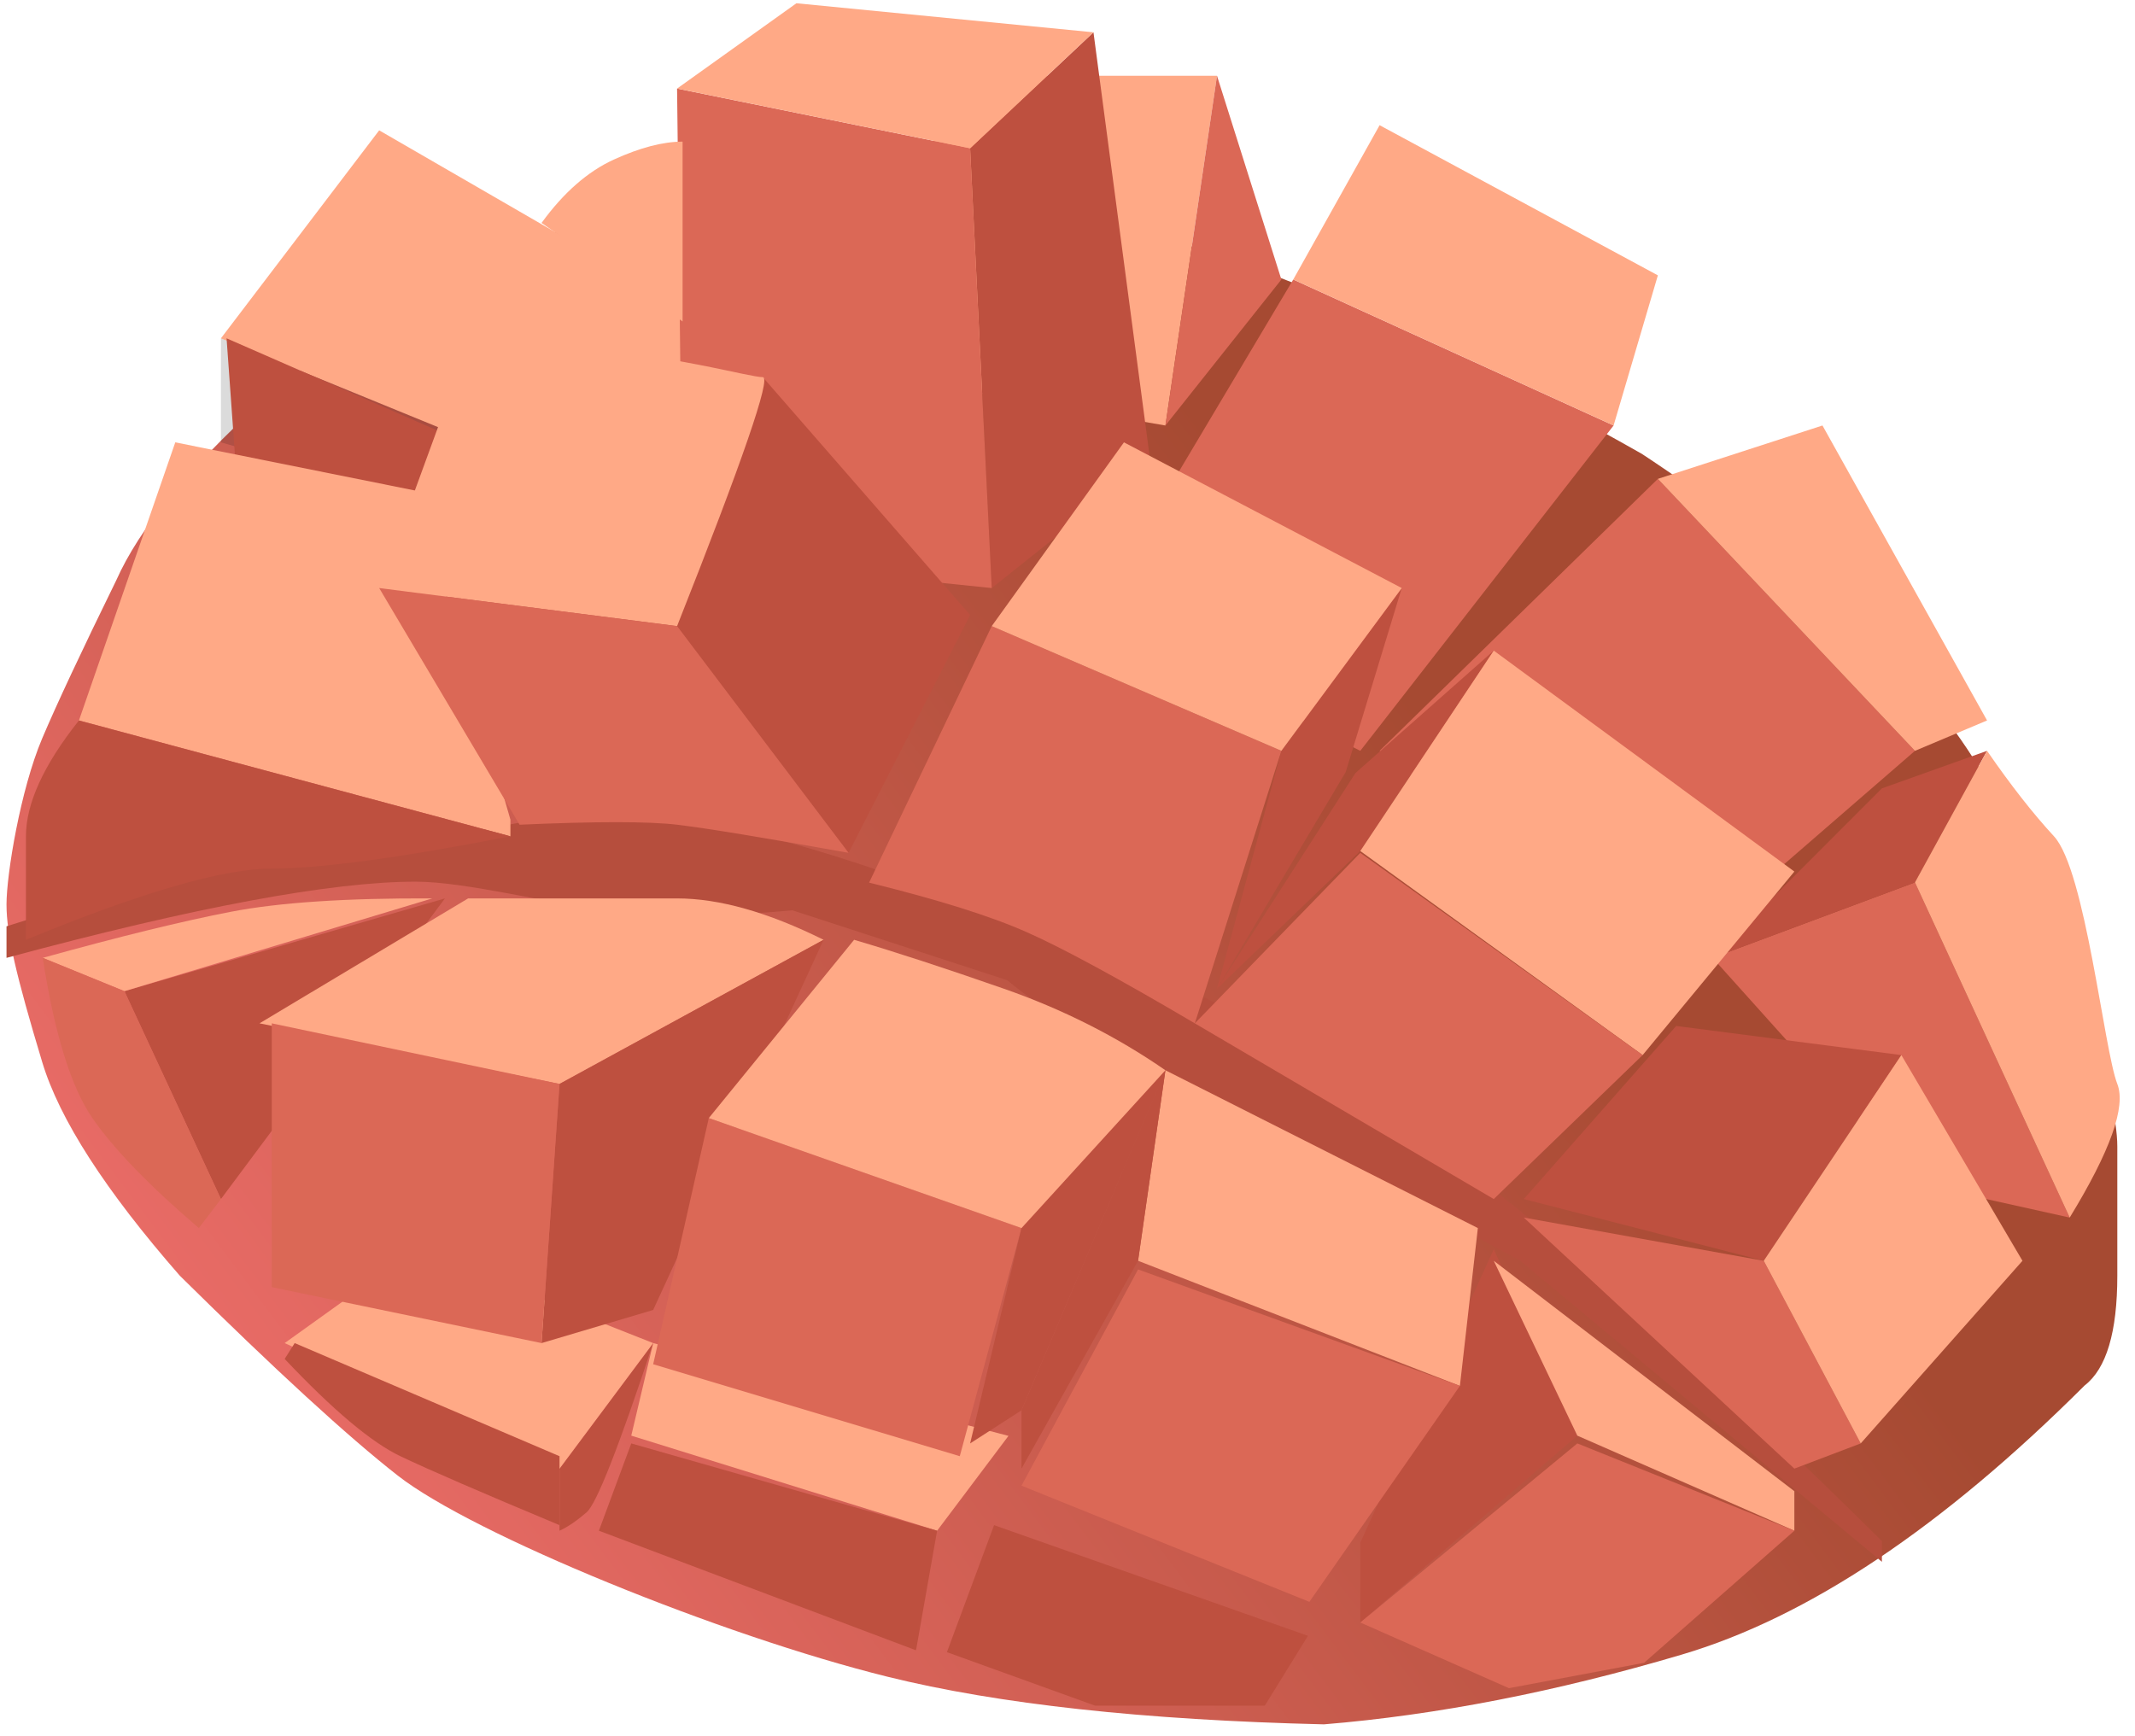
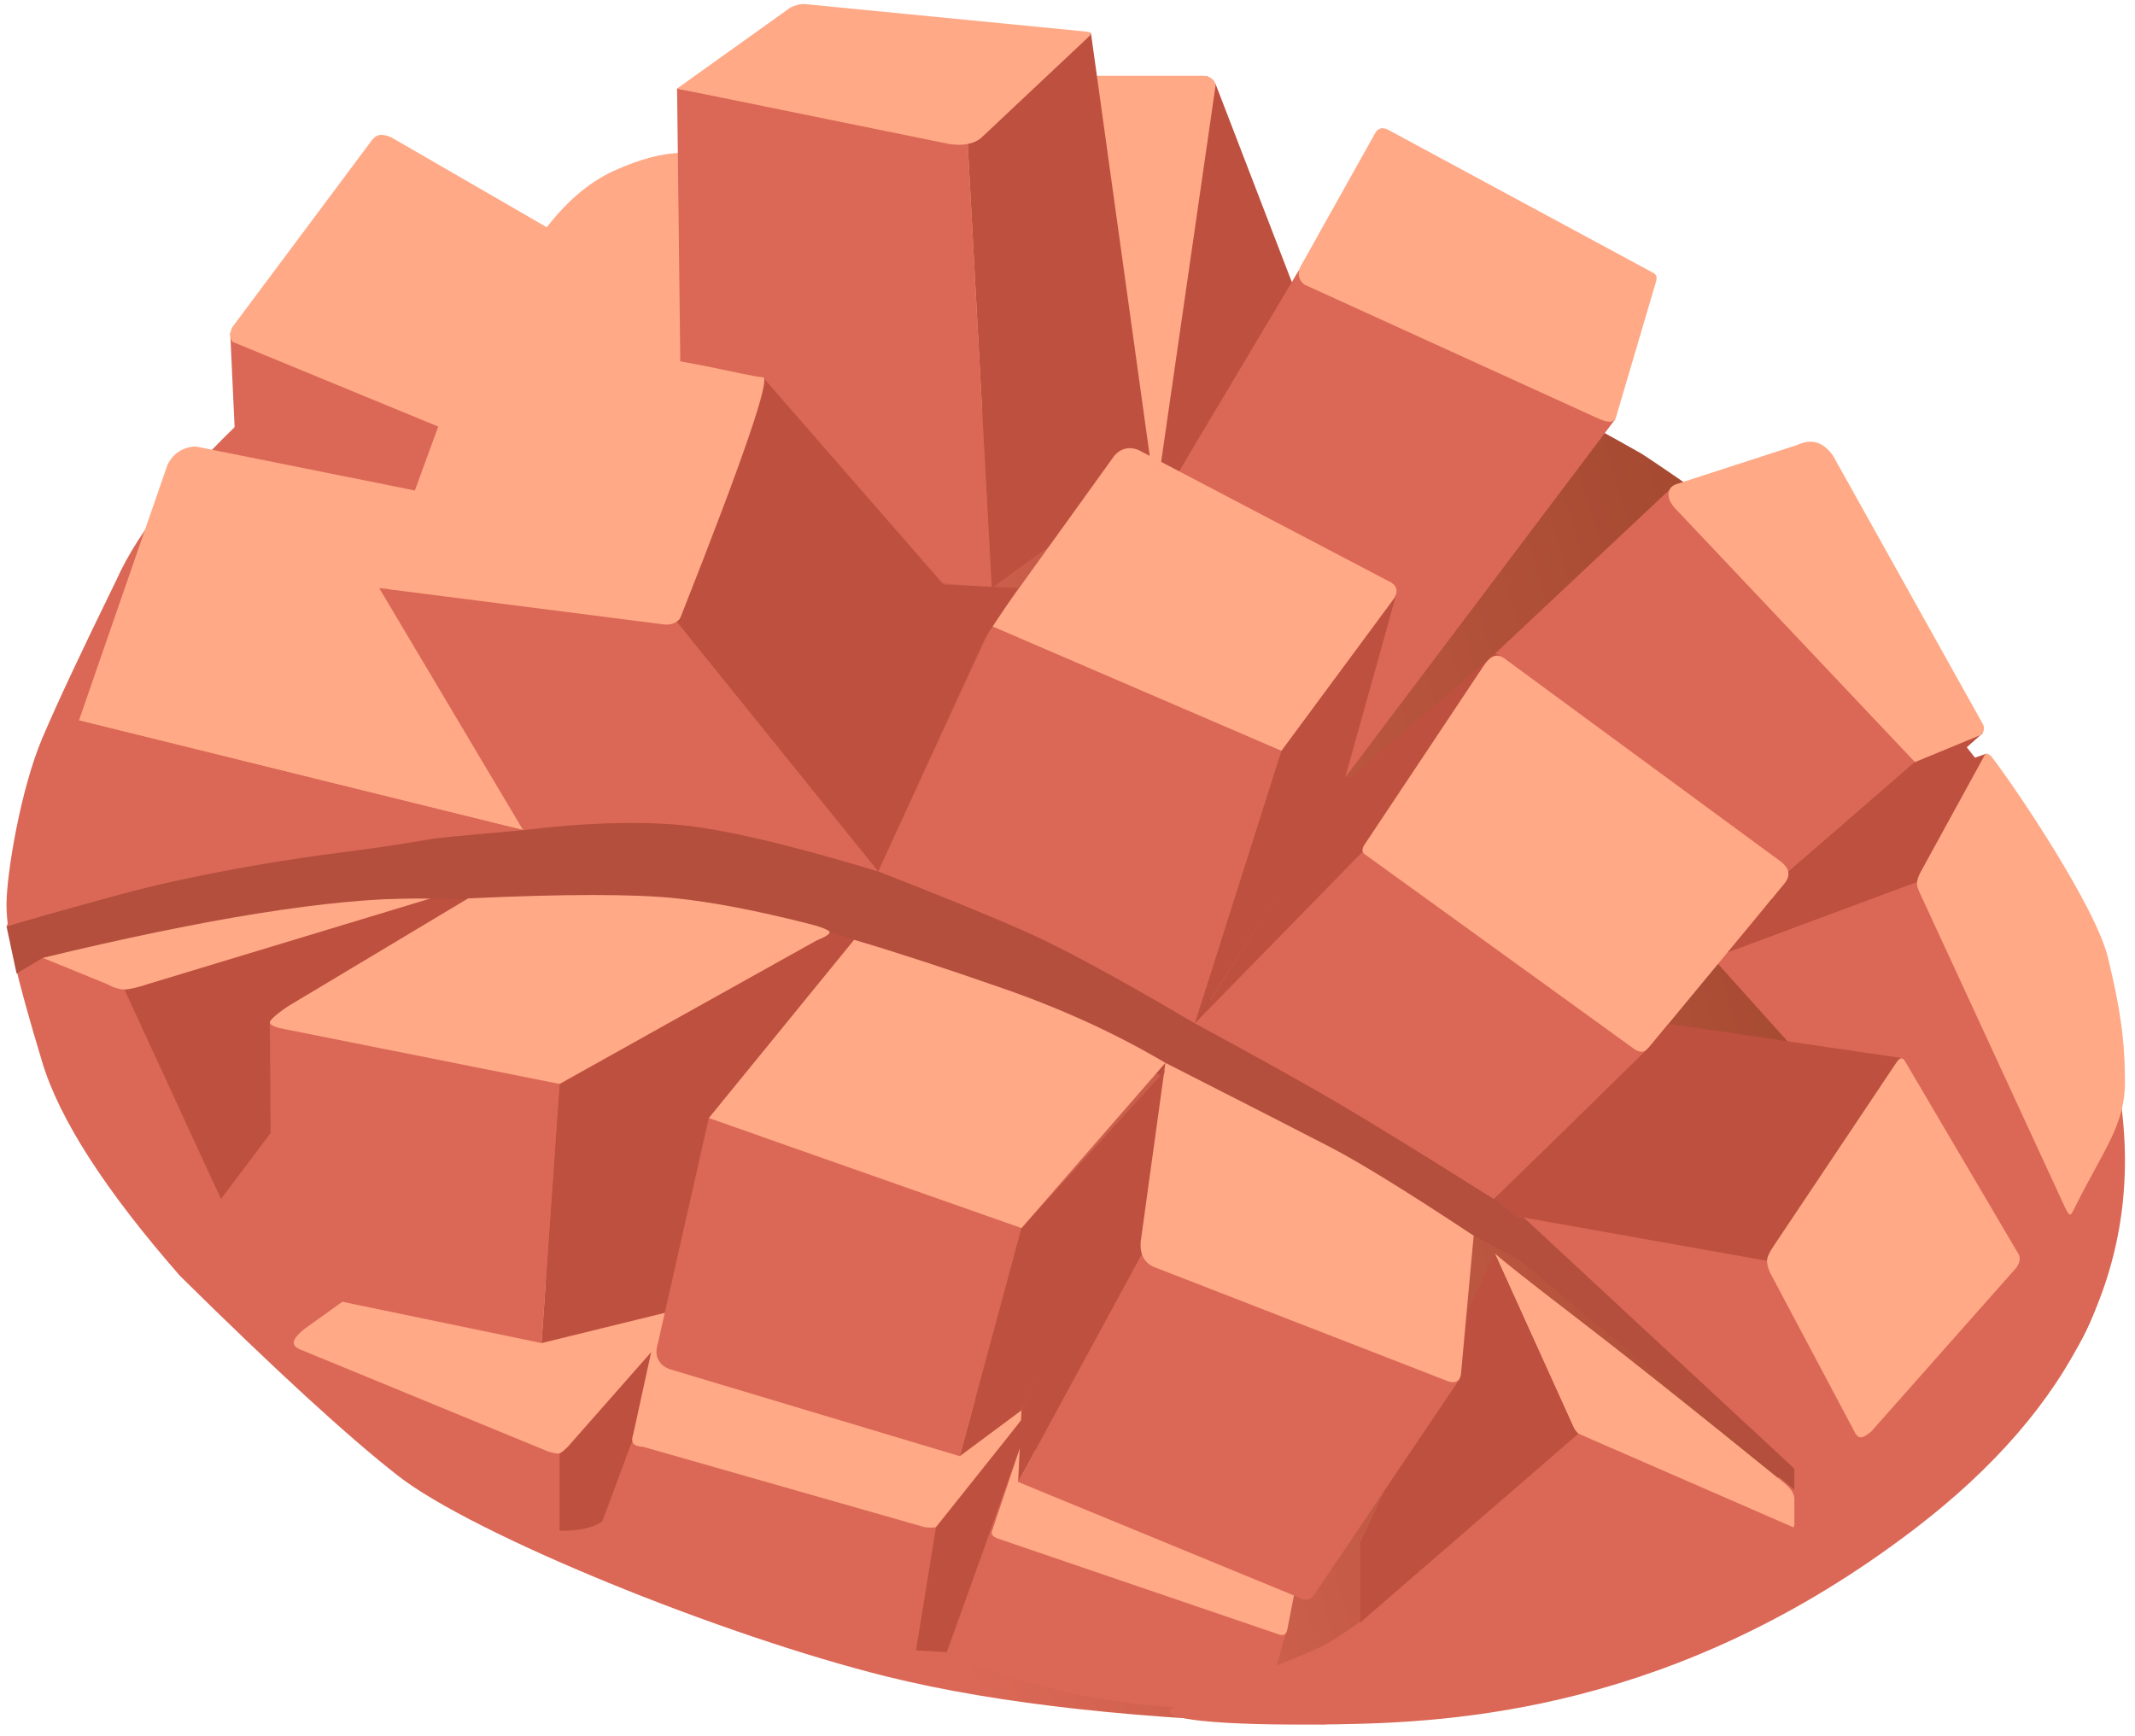
<svg xmlns="http://www.w3.org/2000/svg" width="123px" height="100px" viewBox="0 0 123 100" version="1.1">
  <defs>
-     <linearGradient x1="69.373%" y1="37.344%" x2="-9.968%" y2="80.851%" id="linearGradient-1">
+     <linearGradient x1="83.741%" y1="40.08%" x2="3.3%" y2="56.634%" id="linearGradient-1">
      <stop stop-color="#A64A32" offset="0%" />
-       <stop stop-color="#FA7474" offset="100%" />
+       <stop stop-color="#DB6856" offset="60.253%" />
+       <stop stop-color="#DB6856" offset="99.949%" />
    </linearGradient>
  </defs>
-   <g id="Website" stroke="none" stroke-width="1" fill="none" fill-rule="evenodd">
+   <g id="Page-1" stroke="none" stroke-width="1" fill="none" fill-rule="evenodd">
    <g id="Mango">
-       <path d="M120.095,79.83 C111.895,88.013 104.166,93.179 96.905,95.329 C89.645,97.479 82.768,98.82 76.273,99.352 C65.9,99.105 57.518,98.19 51.125,96.607 C41.537,94.233 27.247,88.404 22.925,85.026 C20.044,82.774 15.857,78.933 10.362,73.505 C6.069,68.595 3.425,64.491 2.431,61.192 C0.94,56.244 0.375,53.853 0.375,52.112 C0.375,50.371 1.178,45.502 2.431,42.544 C3.267,40.572 4.689,37.537 6.696,33.439 C8.017,30.471 10.796,27.053 15.034,23.186 C19.273,19.319 25.971,15.63 35.127,12.119 C42.9,10.663 51.269,10.663 60.235,12.119 C69.201,13.575 80.653,18.252 94.591,26.151 C103.69,32.164 110.043,37.994 113.652,43.641 C117.26,49.289 119.408,53.953 120.095,57.635 C121.352,61.708 121.981,64.517 121.981,66.064 C121.981,68.384 121.981,68.633 121.981,73.505 C121.981,76.753 121.352,78.861 120.095,79.83 Z" id="Path-13" fill="url(#linearGradient-1)" />
-       <polygon id="Path-62" fill="#FFA986" points="37.63 29.683 12.728 19.493 21.845 7.51 44.246 20.463" />
-       <polygon id="Path-63" fill-opacity="0.143" fill="#000000" points="12.728 19.493 12.728 25.487 36.368 32.243 37.63 29.683" />
-       <polygon id="Path" fill="#BE503F" points="13.053 19.493 13.684 28.269 36.368 32.243 35.366 29.25" />
-       <polygon id="Path-42" fill="#BE503F" points="25.633 51.764 7.168 57.109 12.728 69.086" />
-       <path d="M24.906,51.764 C19.957,51.74 16.093,51.996 13.313,52.532 C10.533,53.068 6.916,53.954 2.462,55.189 L7.168,57.109 L24.906,51.764 Z" id="Path-43" fill="#FFA986" />
-       <path d="M12.728,69.086 L7.168,57.109 L2.462,55.189 C3.141,59.563 4.094,62.64 5.324,64.42 C6.553,66.2 8.597,68.313 11.456,70.758 L12.728,69.086 Z" id="Path-44" fill="#DB6856" />
-       <path d="M108.419,88.793 C90.474,70.994 76.437,60.095 66.307,56.095 C51.112,50.095 46.191,48.368 39.324,47.226 C32.457,46.084 29.928,47.821 19.847,49.091 C13.125,49.937 6.635,51.364 0.375,53.372 L0.375,55.189 C11.229,52.263 19.086,50.8 23.946,50.8 C26.867,50.8 31.699,52.075 34.932,52.449 C38.156,52.822 41.729,52.822 45.65,52.449 L58.023,56.475 C60.313,58.382 63.954,60.549 68.946,62.974 C73.938,65.399 80.145,68.616 87.568,72.627 L108.419,89.987 L108.419,88.793 Z" id="Path-14" fill="#B64E3D" />
-       <polygon id="Path-61" fill="#FFA986" points="70.113 4.366 54.553 4.366 51.001 21.732 67.141 24.516" />
-       <polygon id="Path-40" fill="#FFA986" points="29.406 48.186 4.548 41.511 10.098 25.487 23.946 28.269 29.406 47.226" />
-       <polygon id="Path-45" fill="#FFA986" points="36.368 82.718 53.988 88.196 58.099 82.731 37.63 77.385" />
-       <polygon id="Path-46" fill="#BE503F" points="36.368 83.166 34.503 88.196 52.773 95.086 53.988 88.196" />
-       <path d="M32.235,88.196 L32.235,84.618 L37.63,77.385 C35.647,83.389 34.369,86.638 33.797,87.133 C33.225,87.628 32.704,87.982 32.235,88.196 Z" id="Path-47" fill="#BE503F" />
-       <polygon id="Path-48" fill="#FFA986" points="32.235 84.618 16.4 77.385 23.946 71.978 37.63 77.385" />
-       <path d="M32.235,87.875 C27.78,86.016 24.723,84.691 23.064,83.902 C21.405,83.112 19.183,81.244 16.4,78.298 L16.977,77.385 L32.235,83.902 L32.235,87.875 Z" id="Path-49" fill="#BE503F" />
-       <polygon id="Path-50" fill="#DB6856" points="78.368 43.261 92.961 24.516 74.506 16.105 62.996 35.436" />
-       <polygon id="Path-51" fill="#FFA986" points="74.506 16.105 92.961 24.516 95.512 15.865 79.481 7.214" />
-       <polygon id="Path-52" fill="#BE503F" points="55.89 8.543 57.135 33.882 66.274 26.605 62.996 1.861" />
-       <polygon id="Path-53" fill="#DB6856" points="57.135 33.882 39.324 32.046 39.007 5.103 55.89 8.543" />
-       <polygon id="Path-54" fill="#FFA986" points="39.007 5.103 55.89 8.543 62.996 1.861 45.883 0.188" />
-       <polygon id="Path-55" fill="#DB6856" points="79.481 43.261 95.512 27.591 110.323 43.261 95.512 56.095" />
-       <polygon id="Path-56" fill="#FFA986" points="95.512 27.591 110.323 43.261 114.477 41.511 104.995 24.516" />
-       <polygon id="Path-57" fill="#DB6856" points="119.238 70.153 110.323 50.842 98.665 55.189 110.323 68.174" />
-       <polygon id="Path-58" fill="#BE503F" points="98.665 55.189 108.419 45.423 114.477 43.261 110.323 50.842" />
-       <path d="M110.323,50.842 L119.238,70.153 C121.578,66.324 122.492,63.758 121.981,62.454 C121.213,60.497 120.149,50.153 118.333,48.186 C117.122,46.874 115.837,45.233 114.477,43.261 L110.323,50.842 Z" id="Path-59" fill="#FFA986" />
-       <path d="M47.448,54.149 C44.248,52.559 41.434,51.764 39.007,51.764 C36.579,51.764 32.567,51.764 26.969,51.764 L14.95,58.962 L32.235,62.454 L47.448,54.149 Z" id="Path-37" fill="#FFA986" />
-       <polygon id="Path-38" fill="#BE503F" points="47.448 54.149 32.235 62.454 31.199 77.385 37.63 75.476" />
-       <polygon id="Path-39" fill="#DB6856" points="32.235 62.454 15.657 58.962 15.657 74.161 31.199 77.385" />
-       <polygon id="Path-15" fill="#BE503F" points="70.113 56.965 73.822 43.261 80.757 33.882 77.528 44.483" />
-       <polygon id="Path-16" fill="#BE503F" points="70.113 56.965 78.368 49.033 86.058 37.487 78.086 44.543" />
-       <polygon id="Path-17" fill="#FFA986" points="78.368 49.033 94.634 60.791 103.375 50.216 86.058 37.487" />
-       <polygon id="Path-18" fill="#DB6856" points="78.368 49.139 68.835 58.962 86.058 69.086 94.634 60.791" />
-       <path d="M68.835,58.962 C64.462,56.384 61.237,54.634 59.16,53.712 C57.084,52.789 54.053,51.837 50.069,50.855 L57.135,36.075 L73.822,43.261 L68.835,58.962 Z" id="Path-19" fill="#DB6856" />
-       <polygon id="Path-20" fill="#FFA986" points="57.135 36.075 73.822 43.261 80.757 33.882 64.752 25.487" />
-       <polygon id="Path-21" fill="#BE503F" points="87.788 69.086 101.612 72.643 109.541 60.791 96.567 59.113" />
-       <polygon id="Path-27" fill="#BE503F" points="86.058 71.978 90.872 82.718 78.368 93.484 78.368 88.888" />
-       <polygon id="Path-22" fill="#DB6856" points="87.788 70.153 103.375 84.618 107.198 83.166 101.612 72.643" />
-       <polygon id="Path-23" fill="#FFA986" points="101.612 72.643 109.541 60.791 116.517 72.643 107.198 83.166" />
-       <polygon id="Path-24" fill="#FFA986" points="67.141 61.665 65.565 72.643 84.107 79.851 85.141 70.758" />
-       <polygon id="Path-25" fill="#BE503F" points="67.141 61.665 58.85 81.258 58.85 84.618 65.565 72.643" />
-       <polygon id="Path-26" fill="#DB6856" points="65.565 73.141 84.107 79.851 75.435 92.294 58.85 85.6" />
-       <polygon id="Path-28" fill="#FFA986" points="86.058 72.643 103.375 85.919 103.375 88.196 90.872 82.718" />
-       <polygon id="Path-29" fill="#DB6856" points="90.872 83.166 78.368 93.484 86.932 97.268 94.717 95.807 103.375 88.196" />
-       <polygon id="Path-30" fill="#BE503F" points="57.27 87.875 75.353 94.252 72.867 98.275 63.088 98.275 54.553 95.193" />
-       <polygon id="Path-31" fill="#DB6856" points="55.294 83.902 37.63 78.603 40.835 64.42 58.85 70.758" />
-       <polygon id="Path-32" fill="#BE503F" points="67.141 61.665 58.85 70.758 55.89 83.166 58.85 81.258" />
-       <path d="M40.835,64.42 L58.85,70.758 L67.141,61.665 C64.323,59.715 61.219,58.148 57.828,56.965 C54.436,55.781 51.563,54.843 49.206,54.149 L40.835,64.42 Z" id="Path-33" fill="#FFA986" />
-       <polygon id="Path-34" fill="#BE503F" points="48.887 49.139 39.007 36.075 43.947 21.732 55.89 35.436" />
-       <path d="M43.947,21.732 C43.205,21.732 38.639,20.463 35.863,20.463 C34.013,20.463 30.975,20.463 26.752,20.463 L21.845,33.882 L39.007,36.075 C42.795,26.513 44.441,21.732 43.947,21.732 Z" id="Path-35" fill="#FFA986" />
-       <path d="M39.007,36.075 L48.887,49.139 C43.948,48.254 40.655,47.713 39.007,47.518 C37.358,47.323 34.334,47.323 29.935,47.518 L21.845,33.882 L39.007,36.075 Z" id="Path-36" fill="#DB6856" />
-       <path d="M29.406,48.186 L4.548,41.511 C2.512,44.075 1.495,46.3 1.495,48.186 C1.495,50.072 1.495,52.06 1.495,54.149 C8.135,51.413 12.856,50.044 15.657,50.044 C18.458,50.044 23.041,49.425 29.406,48.186 Z" id="Path-41" fill="#BE503F" />
-       <polygon id="Path-60" fill="#DB6856" points="67.141 24.516 70.113 4.366 73.822 16.105" />
-       <path d="M31.199,12.845 C32.468,11.099 33.856,9.882 35.366,9.193 C36.875,8.505 38.195,8.16 39.324,8.16 L39.324,18.521 L31.199,12.845 Z" id="Path-64" fill="#FFA986" />
+       <path d="M119.238,78.298 C116.359,82.444 107.796,92.104 96.905,95.329 C89.645,97.479 82.768,98.82 76.273,99.352 C65.9,99.105 57.518,98.19 51.125,96.607 C41.537,94.233 27.247,88.404 22.925,85.026 C20.044,82.774 15.857,78.933 10.362,73.505 C6.069,68.595 3.425,64.491 2.431,61.192 C0.94,56.244 0.375,53.853 0.375,52.112 C0.375,50.371 1.178,45.502 2.431,42.544 C3.267,40.572 4.689,37.537 6.696,33.439 C8.017,30.471 10.796,27.053 15.034,23.186 C19.273,19.319 25.971,15.63 35.127,12.119 C42.9,10.663 51.269,10.663 60.235,12.119 C69.201,13.575 80.653,18.252 94.591,26.151 C103.69,32.164 110.043,37.994 113.652,43.641 C117.26,49.289 119.408,53.953 120.095,57.635 C121.352,61.708 121.981,64.517 121.981,66.064 C121.981,68.384 122.117,74.152 119.238,78.298 Z" id="Path-13" fill="url(#linearGradient-1)" />
+       <path d="M31.199,13.495 C32.468,11.749 33.856,10.532 35.366,9.843 C36.875,9.155 38.195,8.81 39.324,8.81 L39.324,19.171 L31.199,13.495 Z" id="Path-64" fill="#FFA986" />
+       <g id="Group-5" transform="translate(13.05337, 7.771878)">
+         <polygon id="Path" fill="#DB6856" points="0.21 11.391 0.631 20.497 23.314 24.471 22.313 21.478" />
+         <path d="M24.577,21.911 L0.35,11.926 C0.257,11.808 0.211,11.677 0.21,11.533 C0.21,11.388 0.256,11.229 0.348,11.056 L8.4,0.269 C8.558,0.084 8.731,-0.005 8.921,0 C9.11,0.006 9.301,0.054 9.492,0.143 L31.192,12.691 L24.577,21.911 Z" id="Path-62" fill="#FFA986" />
+       </g>
+       <g id="Group-4" transform="translate(51.00114, 4.36561)">
+         <polygon id="Path-60" fill="#BE503F" points="15.898 26.327 14.863 19.993 18.516 0 19.028 0.47 23.646 12.468" />
+         <path d="M18.801,0.157 C18.649,0.044 18.469,-0.008 18.261,2.15435308e-14 L3.552,2.15435308e-14 L0,17.367 L14.863,22.799 C15.149,22.812 15.373,22.78 15.537,22.703 C15.701,22.627 15.816,22.501 15.882,22.324 L19.028,0.568 C19.029,0.407 18.953,0.27 18.801,0.157 Z" id="Path-61" fill="#FFA986" />
+       </g>
+       <g id="Group-12" transform="translate(16.40006, 71.97849)">
+         <path d="M15.835,16.217 L15.835,11.761 L21.23,5.407 C20.004,11.649 19.105,15.017 18.532,15.512 C17.96,16.007 17.061,16.242 15.835,16.217 Z" id="Path-47" fill="#BE503F" />
+         <path d="M15.835,15.897 C11.38,14.037 8.323,12.713 6.664,11.923 C5.005,11.134 2.783,9.266 0,6.32 L0.577,5.407 L15.835,11.761 L15.835,15.897 Z" id="Path-49" fill="#DB6856" />
+         <path d="M15.835,11.761 C15.743,11.791 15.532,11.758 15.203,11.663 L0.834,5.75 C0.572,5.617 0.473,5.458 0.539,5.271 C0.604,5.084 0.81,4.853 1.158,4.577 L7.546,0 L22.924,3.873 L16.313,11.381 C16.086,11.604 15.927,11.731 15.835,11.761 Z" id="Path-48" fill="#FFA986" />
+       </g>
+       <g id="Group-8" transform="translate(2.462288, 51.76359)">
+         <polygon id="Path-42" fill="#BE503F" points="22.091 3.69482223e-14 4.599 5.247 10.266 17.323 22.091 1.608 24.7 3.69482223e-14" />
+         <path d="M10.266,17.323 L4.705,5.247 L0,3.426 C0.678,7.8 1.632,10.877 2.861,12.657 C4.091,14.436 6.135,16.549 8.993,18.995 L10.266,17.323 Z" id="Path-44" fill="#DB6856" />
+         <path d="M22.353,3.69482223e-14 C17.469,3.69482223e-14 13.635,0.256 10.851,0.769 C8.066,1.281 4.449,2.167 0,3.426 L3.685,4.929 C4.08,5.141 4.42,5.247 4.705,5.247 C4.99,5.247 5.478,5.132 6.168,4.902 L22.353,3.69482223e-14 Z" id="Path-43" fill="#FFA986" />
+       </g>
+       <path d="M122.2,63.595 C123.438,72.91 119.479,81.071 110.323,88.078 C96.588,98.588 83.772,99.253 76.887,99.352 C70.001,99.45 66.583,99.037 67.548,98.423 C69.209,97.368 75.145,95.593 76.887,94.451 C78.629,93.309 80.486,91.828 81.143,91.607 C90.904,88.321 101.477,86.544 103.033,84.653 C105.619,81.512 107.459,75.29 113.238,69.086 C114.579,67.646 117.567,65.815 122.2,63.595 Z" id="Path-67" fill="#DB6856" />
+       <path d="M103.375,84.618 C88.793,69.602 76.437,60.095 66.307,56.095 C51.112,50.095 46.191,48.368 39.324,47.226 C32.457,46.084 29.928,47.821 19.847,49.091 C13.125,49.937 6.635,51.364 0.375,53.372 L0.956,56.095 L2.462,55.189 C11.925,52.906 19.086,51.764 23.946,51.764 C26.867,51.764 31.699,52.075 34.932,52.449 C38.156,52.822 41.628,53.13 45.349,53.372 L57.498,57.345 C60.138,58.672 63.954,60.549 68.946,62.974 C73.938,65.399 80.145,68.616 87.568,72.627 L103.376,85.844 L103.375,84.618 Z" id="Path-14" fill="#B44F3E" />
+       <path d="M30.138,47.83 L4.548,41.511 L9.652,26.776 C9.812,26.45 10.029,26.198 10.303,26.02 C10.577,25.842 10.9,25.743 11.272,25.723 L23.946,28.269 L30.431,46.297 L30.138,47.83 Z" id="Path-40" fill="#FFA986" />
+       <g id="Group-11" transform="translate(34.50269, 77.38533)">
+         <polygon id="Path-46" fill="#DB6856" points="1.865 5.781 0 10.81 18.271 17.701 19.486 10.49" />
+         <path d="M1.986,5.781 C2.075,5.896 2.269,5.963 2.568,5.981 L18.754,10.602 C19.057,10.644 19.279,10.644 19.422,10.602 C19.565,10.56 19.736,10.433 19.932,10.223 L24.86,3.746 L3.127,0 L1.986,5.224 C1.897,5.479 1.897,5.665 1.986,5.781 Z" id="Path-45" fill="#FFA986" />
+       </g>
+       <polygon id="Path-50" fill="#DB6856" points="93.068 24.137 74.841 15.551 62.996 35.436 77.502 44.789" />
+       <path d="M74.841,15.943 C74.884,16.127 74.987,16.279 75.148,16.397 L91.978,24.068 C92.359,24.246 92.636,24.321 92.811,24.293 C92.986,24.265 93.099,24.126 93.148,23.878 L95.409,16.216 C95.447,16.08 95.447,15.969 95.409,15.883 C95.371,15.797 95.291,15.73 95.171,15.681 L79.938,7.46 C79.788,7.397 79.663,7.375 79.564,7.394 C79.464,7.414 79.366,7.48 79.27,7.591 L74.909,15.385 C74.82,15.572 74.797,15.758 74.841,15.943 Z" id="Path-51" fill="#FFA986" />
+       <polygon id="Path-52" fill="#BE503F" points="55.745 8.167 57.135 33.882 66.362 27.168 62.851 1.908" />
+       <polygon id="Path-53" fill="#DB6856" points="57.135 33.882 39.324 32.046 39.007 5.103 55.745 8.167" />
+       <path d="M39.007,5.103 L54.703,8.301 C55.095,8.355 55.438,8.355 55.732,8.301 C56.027,8.247 56.282,8.137 56.498,7.972 L62.692,2.146 C62.819,2.027 62.872,1.948 62.851,1.908 C62.83,1.869 62.719,1.837 62.518,1.814 L46.316,0.23 C46.197,0.23 46.064,0.249 45.919,0.288 C45.774,0.326 45.646,0.376 45.534,0.438 L39.007,5.103 Z" id="Path-54" fill="#FFA986" />
+       <g id="Group-2" transform="translate(79.48108, 25.16567)">
+         <polygon id="Path-55" fill="#DB6856" points="0 18.745 16.953 2.815 30.841 18.745 16.031 31.579" />
+         <polygon id="Path-65" fill="#BE503F" points="34.725 17.095 23.269 27.248 22.131 26.326 30.841 18.745 34.819 16.718" />
+         <path d="M16.651,3.257 C16.624,3.537 16.75,3.829 17.031,4.132 L30.841,18.745 L34.594,17.197 C34.715,17.121 34.788,17.015 34.811,16.88 C34.835,16.744 34.803,16.614 34.716,16.487 L26.112,1.072 C25.82,0.676 25.509,0.429 25.178,0.333 C24.846,0.236 24.473,0.282 24.058,0.472 L17.168,2.706 C16.85,2.793 16.678,2.976 16.651,3.257 Z" id="Path-56" fill="#FFA986" />
+       </g>
+       <polygon id="Path-57" fill="#DB6856" points="119.257 69.981 110.443 50.788 98.665 55.189 110.323 68.174" />
+       <polygon id="Path-58" fill="#BE503F" points="98.665 55.189 108.822 45.381 113.203 42.92 113.778 43.655 114.443 43.423 110.516 50.788" />
+       <path d="M110.445,50.842 C110.433,51.008 110.474,51.185 110.568,51.373 L118.983,69.601 C119.107,69.854 119.198,69.981 119.257,69.981 C119.345,69.981 119.438,69.76 119.533,69.569 C121.165,66.296 122.421,64.828 122.421,62.374 C122.421,59.92 122.155,58.134 121.446,55.189 C120.737,52.245 116.131,45.409 114.77,43.639 C114.673,43.514 114.558,43.44 114.477,43.424 C114.423,43.414 114.37,43.457 114.317,43.553 L110.65,50.245 C110.525,50.477 110.457,50.676 110.445,50.842 Z" id="Path-59" fill="#FFA986" />
+       <g id="Group-10" transform="translate(14.94965, 51.56802)">
+         <polygon id="Path-38" fill="#BE503F" points="32.844 2.118 17.285 10.886 16.249 25.817 23.826 23.957 34.598 2.71" />
+         <polygon id="Path-39" fill="#DB6856" points="17.285 10.886 0.597 7.394 0.707 22.593 16.249 25.817" />
+         <path d="M32.764,2.046 C32.442,1.866 32.052,1.761 31.538,1.631 C28.629,0.896 26.136,0.417 24.057,0.196 C21.61,-0.065 17.597,-0.065 12.019,0.196 L1.657,6.402 C0.882,6.928 0.532,7.259 0.607,7.394 C0.683,7.529 0.964,7.64 1.45,7.728 L17.285,10.886 L32.109,2.611 C32.761,2.353 32.979,2.165 32.764,2.046 Z" id="Path-37" fill="#FFA986" />
+       </g>
+       <polygon id="Path-15" fill="#BE503F" points="68.835 58.962 73.822 43.261 80.46 34.181 77.502 44.789 77.978 44.789" />
+       <path d="M68.946,58.901 L78.668,49.03 L85.573,38.459 C86.12,38.225 86.426,38.061 86.49,37.966 C86.555,37.871 86.433,37.765 86.126,37.649 L77.978,44.661 L68.946,58.901 Z" id="Path-16" fill="#BE503F" />
+       <path d="M78.683,48.889 L68.835,58.962 C72.358,60.864 75.131,62.409 77.152,63.597 C79.173,64.786 82.142,66.615 86.058,69.086 L94.902,60.497 L78.683,48.889 Z" id="Path-18" fill="#DB6856" />
+       <path d="M78.499,49.043 C78.517,49.13 78.582,49.205 78.693,49.267 L94.166,60.452 C94.339,60.566 94.496,60.613 94.634,60.594 C94.773,60.574 94.9,60.486 95.014,60.331 L102.78,50.936 C102.992,50.685 103.071,50.443 103.016,50.209 C102.961,49.975 102.773,49.751 102.452,49.537 L86.689,37.951 C86.46,37.783 86.25,37.736 86.058,37.809 C85.866,37.883 85.672,38.067 85.475,38.362 L78.579,48.716 C78.508,48.846 78.481,48.955 78.499,49.043 Z" id="Path-17" fill="#FFA986" />
+       <path d="M68.835,58.962 C64.462,56.384 61.237,54.634 59.16,53.712 C57.084,52.789 54.229,51.622 50.595,50.211 L57.135,36.075 L73.822,43.261 L68.835,58.962 Z" id="Path-19" fill="#DB6856" />
+       <path d="M57.135,36.075 L73.822,43.261 L80.333,34.456 C80.459,34.24 80.491,34.048 80.429,33.882 C80.367,33.716 80.211,33.577 79.962,33.465 L65.631,25.949 C65.365,25.825 65.105,25.792 64.852,25.848 C64.6,25.904 64.379,26.045 64.189,26.27 L57.135,36.075 Z" id="Path-20" fill="#FFA986" />
+       <polygon id="Path-21" fill="#BE503F" points="87.406 70.153 101.799 72.643 109.653 60.976 96.128 58.988 95.014 60.331 86.114 69.086" />
+       <g id="Group-9" transform="translate(78.36803, 71.97849)">
+         <path d="M7.746,0.233 C8.187,0.644 9.794,1.912 12.566,4.038 C15.221,6.074 19.136,9.186 24.31,13.376 C24.54,13.562 24.664,13.664 24.815,13.868 C24.915,14.004 24.98,14.155 25.007,14.319 L25.007,15.757 C25.016,15.95 24.968,16.062 24.863,16.092 C24.757,16.123 24.558,16.056 24.265,15.892 L13.164,11.029 C12.917,10.901 12.718,10.766 12.566,10.624 C12.415,10.481 12.304,10.324 12.233,10.152 L7.746,0.233 Z" id="Path-28" fill="#FFA986" />
+         <polygon id="Path-27" fill="#BE503F" points="7.746 0.233 12.504 10.739 5.92559741e-13 21.506 5.91171556e-13 16.91" />
+         <path d="M12.566,10.624 L0.521,21.054 C0.318,21.252 0.234,21.402 0.268,21.506 C0.303,21.609 0.435,21.707 0.666,21.8 L8.564,25.289 L16.349,23.828 L24.969,16.03 L12.566,10.624 Z" id="Path-29" fill="#DB6856" />
+       </g>
+       <polygon id="Path-66" fill="#BE503F" points="58.85 81.809 53.925 87.987 52.773 95.086 54.553 95.193 58.85 83.166" />
+       <polygon id="Path-22" fill="#DB6856" points="87.788 70.153 103.375 84.618 107.474 82.731 101.799 72.643" />
+       <path d="M101.799,72.643 C101.799,72.439 101.95,72.121 102.252,71.687 L109.283,61.178 C109.381,61.046 109.467,60.979 109.541,60.976 C109.616,60.973 109.688,61.034 109.758,61.159 L116.198,72.102 C116.311,72.255 116.365,72.405 116.359,72.551 C116.354,72.698 116.288,72.861 116.163,73.042 L107.821,82.463 C107.549,82.699 107.342,82.816 107.198,82.814 C107.055,82.812 106.927,82.689 106.816,82.447 L101.999,73.372 C101.866,73.089 101.799,72.846 101.799,72.643 Z" id="Path-23" fill="#FFA986" />
+       <g id="Group-7" transform="translate(54.55286, 83.16596)">
+         <path d="M2.582,5.03 L19.517,10.971 L18.62,14.156 C18.577,14.355 18.436,14.545 18.197,14.727 C17.839,14.999 17.61,15.17 17.256,15.192 C14.575,15.359 11.815,15.204 8.978,14.727 C5.767,14.186 2.774,13.286 0,12.027 L2.582,5.03 Z" id="Path-30" fill="#DB6856" />
+         <path d="M2.62,5.274 C2.567,5.195 2.567,5.1 2.62,4.989 L4.297,0 L20.095,8.226 L19.625,10.651 C19.593,10.85 19.528,10.973 19.431,11.017 C19.333,11.062 19.178,11.04 18.968,10.952 L2.951,5.488 C2.783,5.425 2.672,5.353 2.62,5.274 Z" id="Path-2" fill="#FFA986" />
+       </g>
+       <g id="Group-6" transform="translate(58.20007, 61.23871)">
+         <path d="M7.604,10.973 L25.913,18.184 L17.544,30.596 C17.445,30.777 17.314,30.885 17.153,30.917 C16.991,30.95 16.803,30.907 16.59,30.789 L0.456,24.148 L7.604,10.973 Z" id="Path-26" fill="#DB6856" />
+         <polygon id="Path-25" fill="#BE503F" points="8.941 1.61835113e-14 0.65 20.02 0.456 24.148 7.604 10.973" />
+         <path d="M8.941,1.84741111e-14 L7.518,10.293 C7.489,10.641 7.534,10.935 7.652,11.177 C7.77,11.418 7.961,11.606 8.226,11.739 L25.241,18.353 C25.448,18.414 25.609,18.414 25.725,18.353 C25.841,18.293 25.921,18.167 25.965,17.975 L26.7,9.958 C22.899,7.442 20.152,5.745 18.46,4.868 C16.768,3.991 13.595,2.368 8.941,1.84741111e-14 Z" id="Path-24" fill="#FFA986" />
+       </g>
+       <path d="M55.294,83.902 L38.518,78.869 C38.212,78.731 38.006,78.537 37.899,78.286 C37.793,78.035 37.793,77.743 37.899,77.411 L40.835,64.42 L58.85,70.758 L55.294,83.902 Z" id="Path-31" fill="#DB6856" />
+       <polygon id="Path-32" fill="#BE503F" points="67.141 61.665 58.85 70.758 55.294 83.902 58.85 81.258" />
+       <path d="M40.835,64.42 L58.85,70.758 L67.141,61.239 C64.323,59.573 61.219,58.148 57.828,56.965 C54.436,55.781 51.563,54.843 49.206,54.149 L40.835,64.42 Z" id="Path-33" fill="#FFA986" />
+       <polygon id="Path-34" fill="#BE503F" points="49.189 49.725 38.775 35.746 43.947 21.732 54.358 33.677 58.656 33.882 56.736 36.777 50.595 50.211" />
+       <path d="M38.896,35.704 L50.595,50.211 C45.348,48.624 41.485,47.726 39.007,47.518 C36.528,47.311 33.572,47.415 30.138,47.83 L21.845,33.882 L38.896,35.704 Z" id="Path-36" fill="#DB6856" />
+       <path d="M43.947,21.732 C43.205,21.732 38.639,20.463 35.863,20.463 C34.013,20.463 30.975,20.463 26.752,20.463 L22.032,33.369 C21.975,33.554 21.975,33.685 22.032,33.761 C22.089,33.838 22.237,33.905 22.474,33.962 L38.274,35.981 C38.508,36.004 38.709,35.971 38.878,35.88 C39.131,35.744 39.171,35.66 39.252,35.456 C42.866,26.307 44.431,21.732 43.947,21.732 Z" id="Path-35" fill="#FFA986" />
+       <path d="M30.138,47.83 L4.548,41.511 C2.512,44.075 1.495,46.3 1.495,48.186 C1.495,50.072 1.121,51.801 0.375,53.372 C6.709,51.544 11.355,50.329 14.313,49.725 C17.271,49.121 22.546,48.49 30.138,47.83 Z" id="Path-41" fill="#DB6856" />
    </g>
  </g>
</svg>
